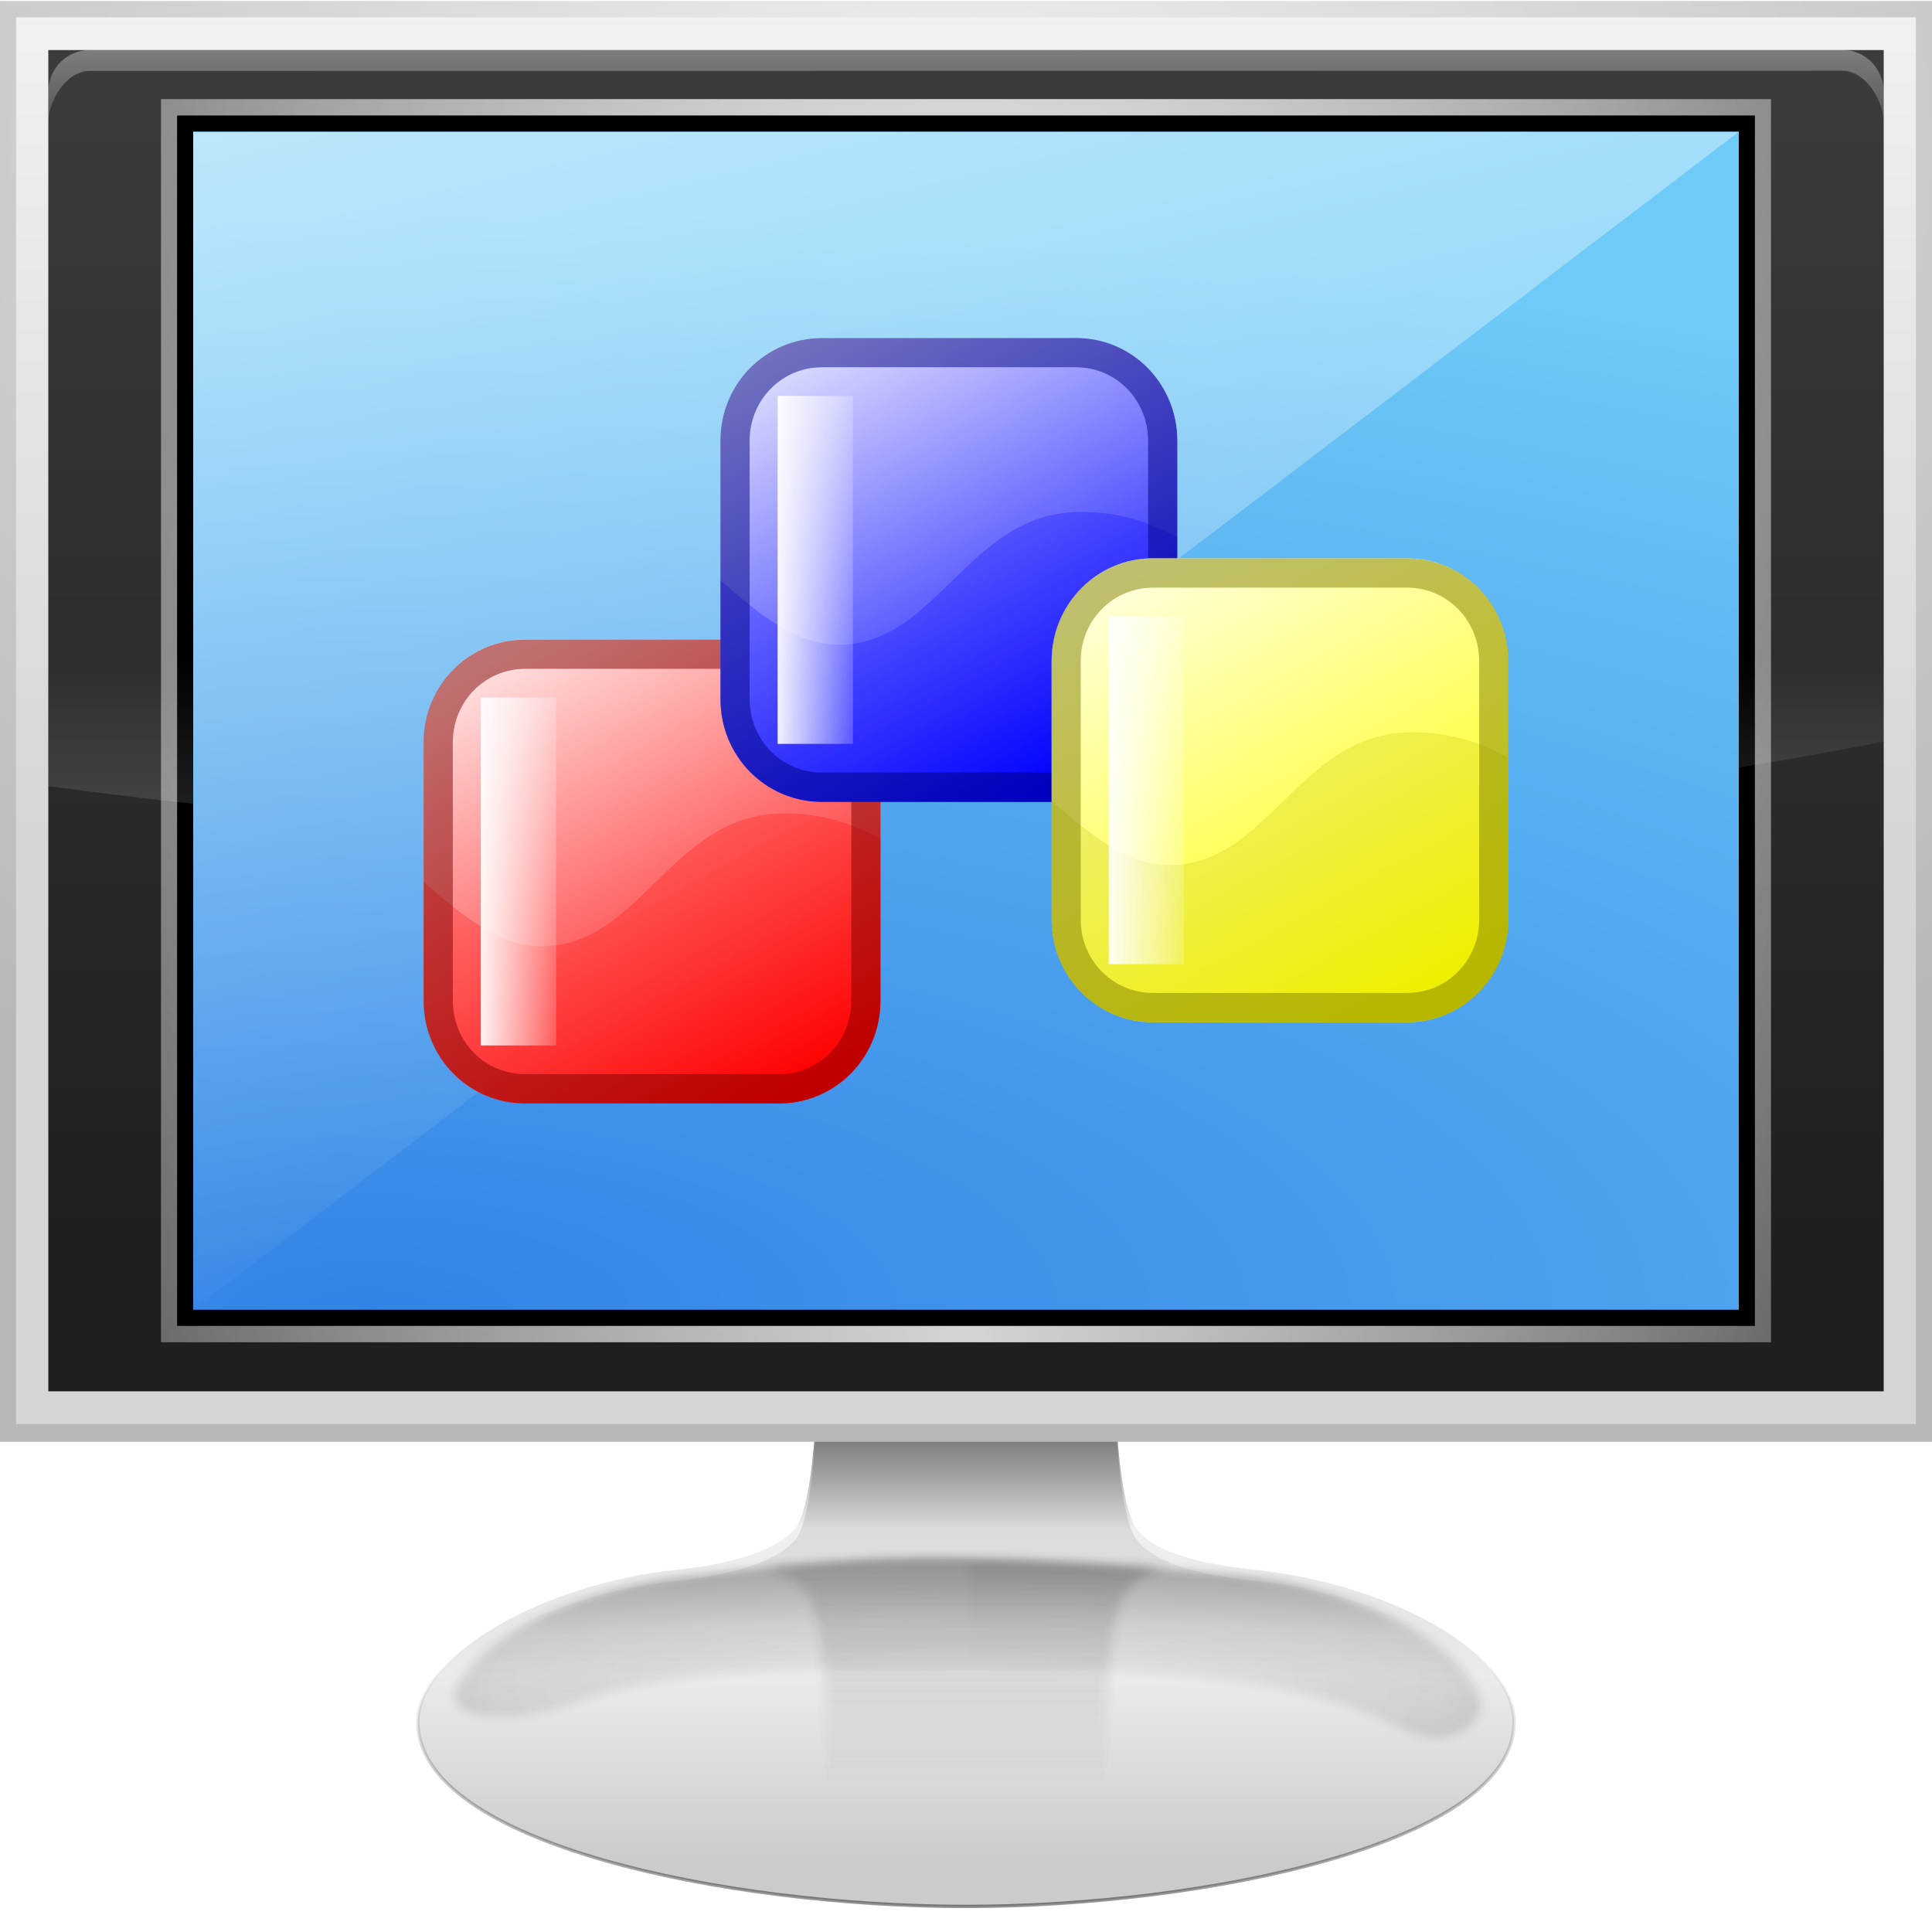
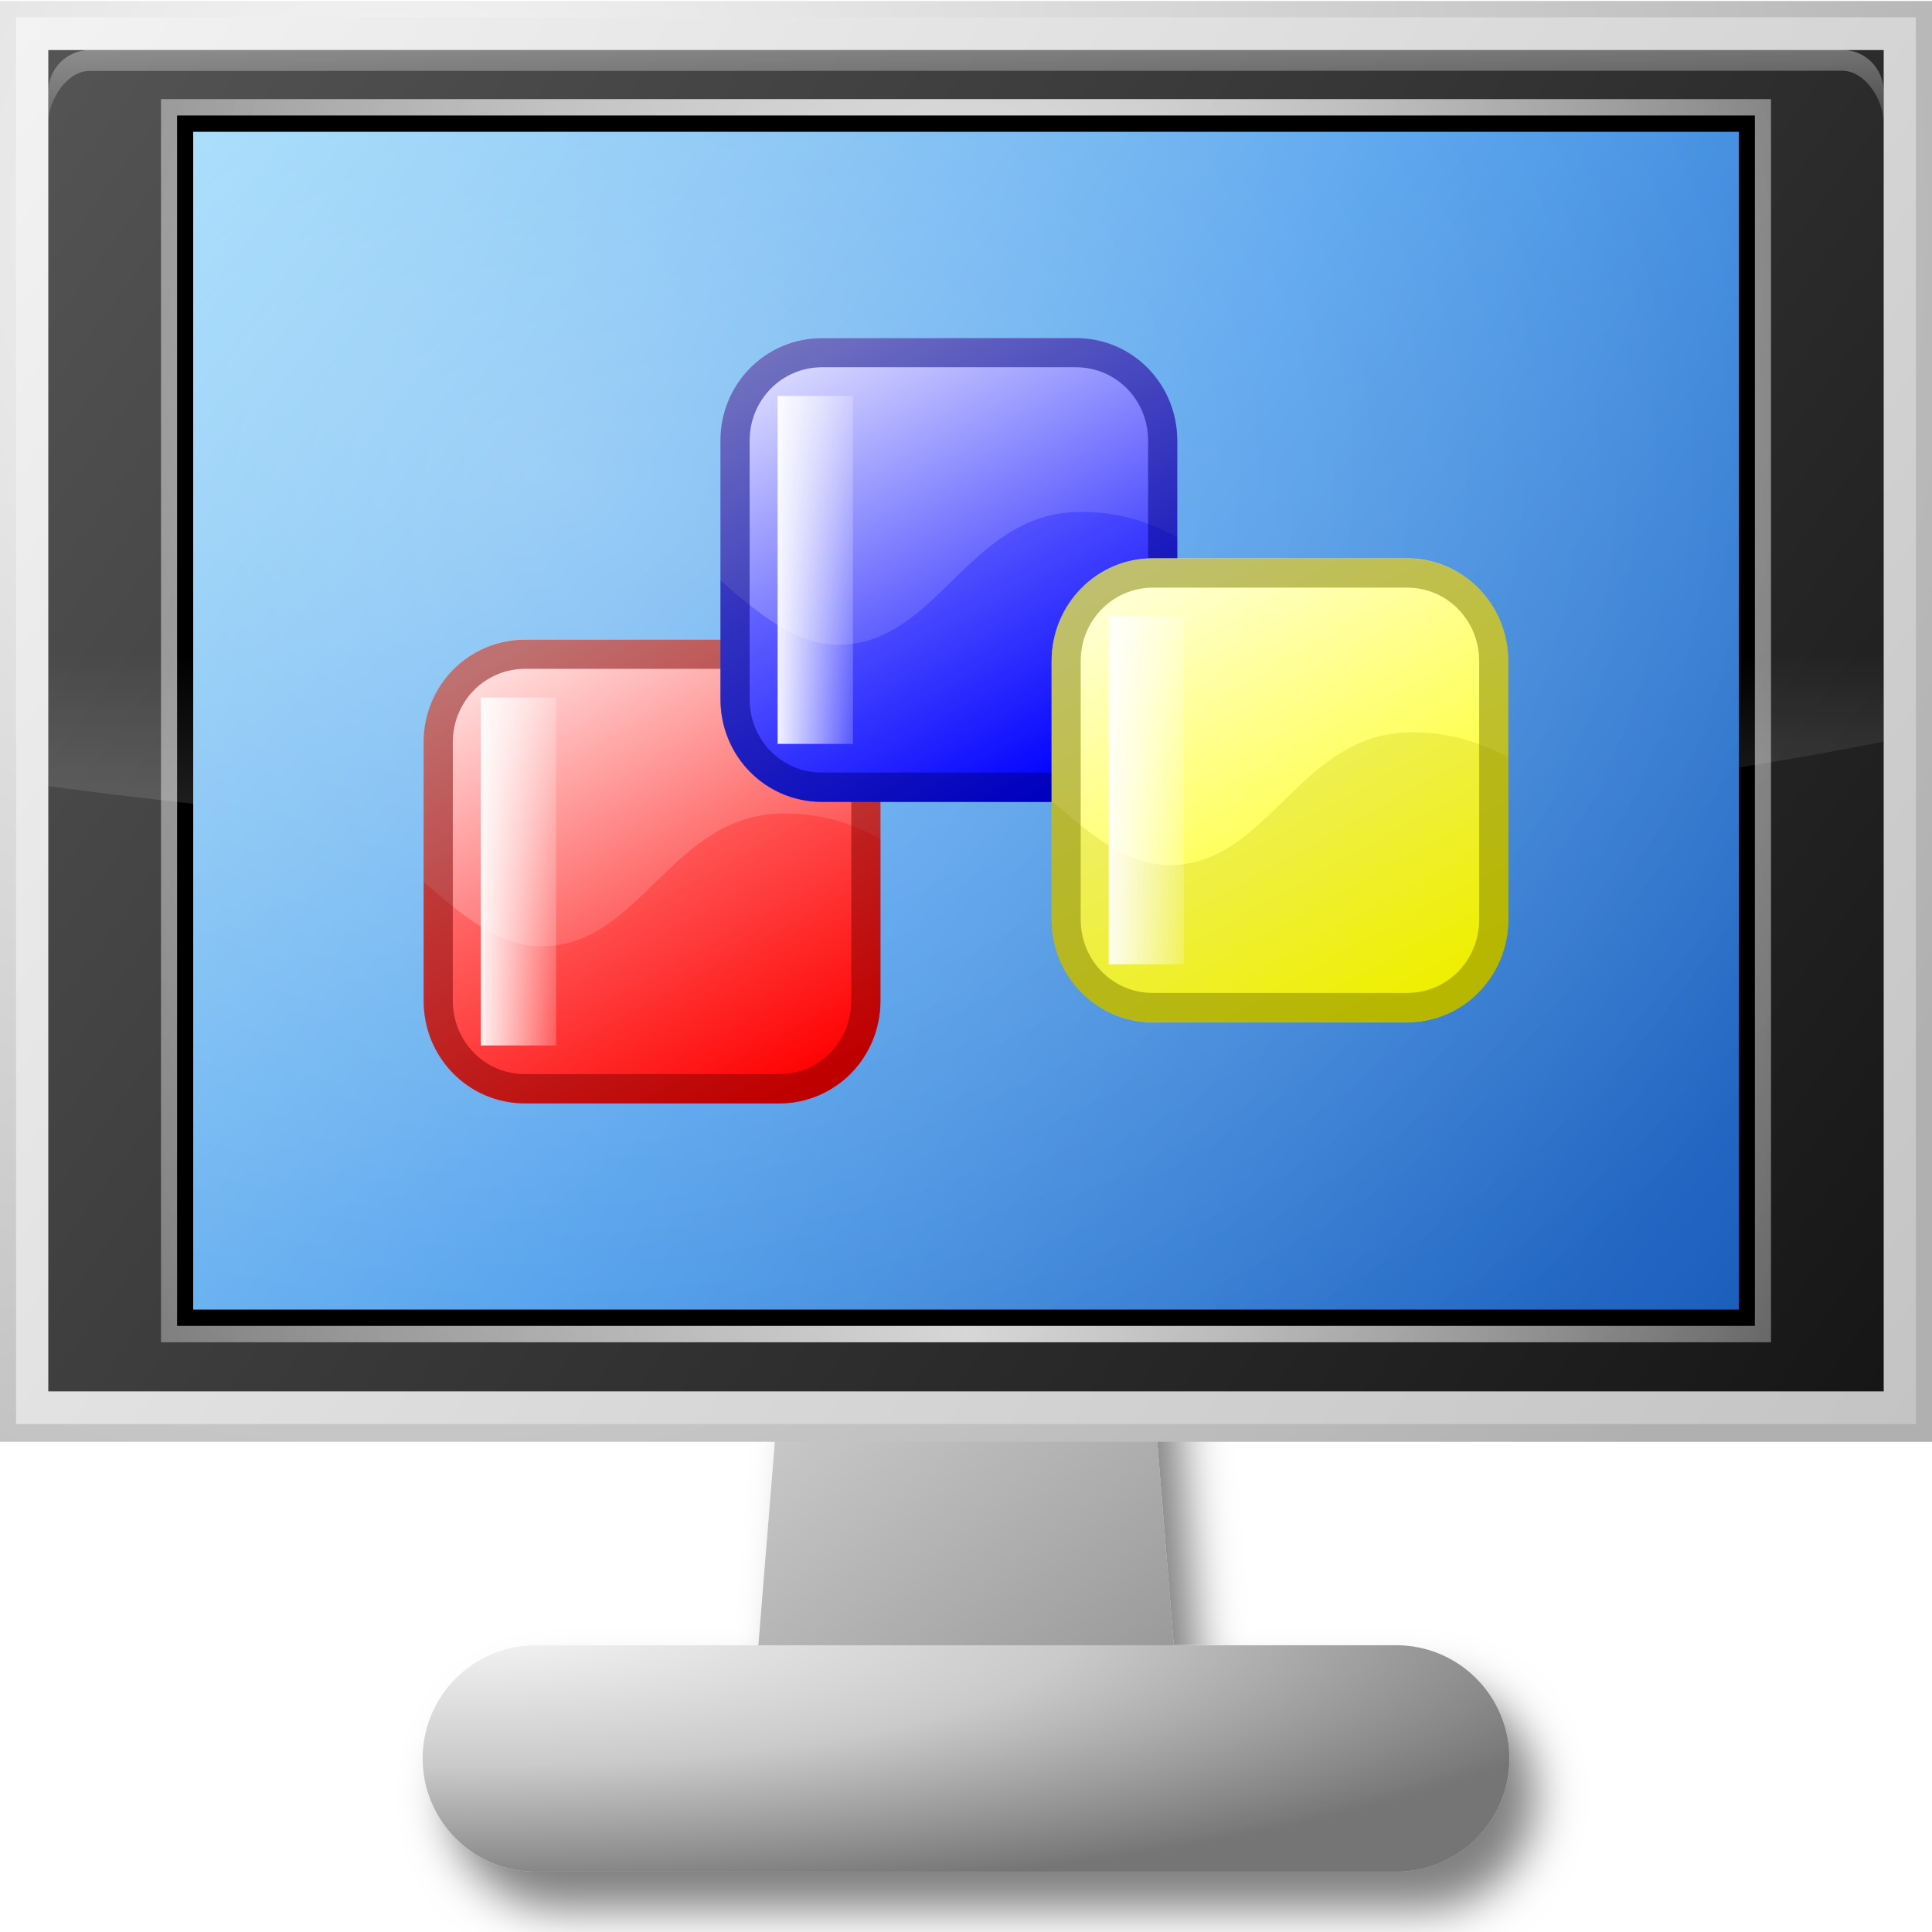
<svg xmlns="http://www.w3.org/2000/svg" width="256px" height="256px" version="1.1" xml:space="preserve" style="fill-rule:evenodd;clip-rule:evenodd;">
  <g>
    <g id="wxLogo">
-       <g>
-         <path d="M127.999,148.699L106.899,156.702C108.763,161.569 109.465,197.672 105.361,202.565C102.514,205.959 95.253,207.44 89.468,208.039C72.19,209.829 55.375,219.207 55.375,228.188C55.375,244.254 96.25,252.613 127.999,252.613C159.567,252.613 200.624,244.254 200.624,228.188C200.624,218.839 183.764,209.829 166.484,208.039C160.701,207.44 153.224,206.134 150.593,202.565C146.432,196.921 147.294,160.934 149.099,156.702L127.999,148.699Z" style="fill:url(#_Linear1);" />
-         <path d="M128.021,148.68L106.921,156.685C107.041,156.995 107.13,157.468 107.238,158.018L128.021,150.152L148.713,158.018C148.827,157.447 148.997,156.976 149.12,156.685L128.021,148.68ZM108.37,179.915C108.254,190.067 107.417,200.123 105.382,202.547C102.535,205.941 95.275,207.422 89.49,208.021C72.21,209.81 55.396,219.19 55.396,228.169C55.396,228.382 55.427,228.603 55.441,228.814C56.444,220.098 72.751,211.226 89.49,209.493C95.275,208.894 102.535,207.413 105.382,204.019C107.515,201.477 108.322,190.551 108.37,179.915ZM147.671,182.951C147.853,192.372 148.695,201.415 150.615,204.019C153.246,207.589 160.721,208.894 166.506,209.493C183.358,211.238 199.752,219.855 200.555,228.952C200.576,228.696 200.646,228.428 200.646,228.169C200.646,218.822 183.785,209.81 166.506,208.021C160.721,207.422 153.246,206.117 150.615,202.547C148.794,200.077 147.91,191.835 147.671,182.951Z" style="fill:url(#_Radial2);" />
-         <g>
-           <g style="filter:url(#_Effect3);">
-             <g>
-               <path d="M100.982,207.498C103.422,208.297 105.567,209.354 106.794,210.817C110.078,214.731 110.071,239.909 108.916,250.043C115.362,250.702 121.878,251.033 128.008,251.033C134.13,251.033 140.593,250.708 147.057,250.043C145.929,240.132 145.876,215.298 149.179,210.817C150.28,209.323 152.286,208.276 154.652,207.498C140.517,206.95 124.816,206.004 100.982,207.498Z" style="fill:url(#_Linear4);" />
-             </g>
-           </g>
-         </g>
-         <path d="M127.999,148.699L106.899,156.702C108.763,161.569 109.465,197.672 105.361,202.565C102.514,205.959 95.253,207.44 89.468,208.039L166.486,208.039C160.701,207.44 153.224,206.134 150.593,202.565C146.432,196.921 147.294,160.934 149.099,156.702L127.999,148.699Z" style="fill:url(#_Linear5);" />
-       </g>
-       <path d="M127.999,148.699L106.899,156.702C108.763,161.569 109.465,197.672 105.361,202.565C102.514,205.959 95.253,207.44 89.468,208.039C72.19,209.829 55.375,219.207 55.375,228.188C55.375,244.254 96.25,252.613 127.999,252.613C159.567,252.613 200.624,244.254 200.624,228.188C200.624,218.839 183.764,209.829 166.484,208.039C160.701,207.44 153.224,206.134 150.593,202.565C146.432,196.921 147.294,160.934 149.099,156.702L127.999,148.699Z" style="fill:none;fill-rule:nonzero;stroke:url(#_Linear6);stroke-width:0.44px;" />
-       <g>
-         <g style="filter:url(#_Effect7);">
-           <g>
-             <path d="M100.982,207.498C103.422,208.297 105.567,209.354 106.794,210.817C110.078,214.731 110.071,239.909 108.916,250.043C115.362,250.702 121.878,251.033 128.008,251.033C134.13,251.033 140.593,250.708 147.057,250.043C145.929,240.132 145.876,215.298 149.179,210.817C150.28,209.323 152.286,208.276 154.652,207.498C140.861,206.799 126.11,206.565 100.982,207.498Z" style="fill:url(#_Linear8);" />
-           </g>
-         </g>
-       </g>
-       <g>
-         <g>
-           <g style="filter:url(#_Effect9);">
-             <g>
-               <path d="M91.436,208.756C78.158,210.096 65.036,215.978 60.728,222.665C56.67,228.964 69.819,227.938 75.358,225.733C87.915,220.982 106.389,221.041 126.969,221.041C151.541,221.041 173.206,222.259 185.185,228.668C192.646,232.659 197.84,228.096 196.202,224.455C192.88,217.075 178.959,210.221 164.434,208.756C122.262,205.096 115.316,206.226 91.436,208.756Z" style="fill:url(#_Radial10);" />
-             </g>
-           </g>
-         </g>
-         <g>
-           <g style="filter:url(#_Effect11);">
-             <g>
-               <path d="M91.699,208.908C78.218,210.269 65.039,215.928 60.926,223.165C57.922,228.451 69.309,228.281 75.567,225.829C88.078,221.183 106.454,220.927 126.978,220.927C151.255,220.927 172.577,222.263 184.601,228.585C191.605,232.653 197.751,228.185 195.537,224.086C192.19,216.785 178.331,210.338 164.173,208.908C124.072,204.919 115.946,206.366 91.699,208.908Z" style="fill:url(#_Radial12);" />
-             </g>
-           </g>
-         </g>
-         <g style="filter:url(#_Effect13);">
-           <g>
-             <path d="M125.373,206.881C118.372,206.939 110.393,207.129 100.969,207.48C103.409,208.278 105.582,209.374 106.81,210.837C108.645,213.026 109.419,221.847 109.571,230.985L125.871,230.985C127.197,230.985 128.27,229.76 128.27,228.272L128.27,206.881C127.301,206.884 126.382,206.872 125.373,206.881Z" style="fill:url(#_Linear14);" />
-           </g>
-         </g>
+       <g style="filter:url(#_BaseShadow);">
+         <rect x="45" y="143" width="172" height="124" fill="none" />
+         <path d="M106,150L150,150L156,224L100,224Z" style="fill:url(#_Linear1);" />
+         <rect x="56" y="218" width="144" height="30" rx="15" style="fill:url(#_RadialBase);" />
      </g>
    </g>
    <rect x="-0" y="0.13" width="256" height="190.916" style="fill:url(#_Radial15);" />
    <rect x="2.133" y="2.297" width="251.733" height="186.397" style="fill:url(#_Linear16);" />
    <rect x="6.4" y="6.632" width="243.2" height="177.728" style="fill:url(#_Linear17);" />
    <path d="M11.878,6.632C8.834,6.632 6.389,9.116 6.389,12.209L6.389,16.359C6.389,13.266 8.834,9.4 11.878,9.4L244.111,9.376C247.155,9.376 249.6,13.243 249.6,16.335L249.6,12.185C249.6,9.092 247.155,6.608 244.111,6.608L11.878,6.632Z" style="fill:url(#_Linear18);fill-rule:nonzero;" />
    <rect x="21.333" y="13.134" width="213.333" height="164.723" style="fill:url(#_Radial19);" />
    <rect x="21.333" y="13.134" width="213.333" height="164.723" style="fill:url(#_Radial20);" />
    <rect x="23.467" y="15.302" width="209.066" height="160.388" />
    <path d="M11.889,6.658C8.845,6.658 6.4,9.142 6.4,12.235L6.4,104.165C38.577,108.522 72.988,110.936 110.127,110.936C161.6,110.936 208.738,106.29 249.6,98.268L249.6,12.215C249.6,9.125 247.155,6.639 244.111,6.639L11.889,6.658Z" style="fill:url(#_Linear21);fill-rule:nonzero;" />
    <rect x="25.6" y="17.469" width="204.8" height="156.054" style="fill:url(#_Linear22);" />
    <rect x="25.6" y="17.469" width="204.8" height="156.054" style="fill:url(#_Radial23);" />
-     <path d="M25.6,17.469L230.4,17.469L25.6,173.523L25.6,17.469Z" style="fill:url(#_Linear24);fill-rule:nonzero;" />
  </g>
  <g id="inner-object">
    <g>
      <path d="M69.561,84.738L103.24,84.738C110.672,84.738 116.655,90.816 116.655,98.367L116.655,132.583C116.655,140.134 110.672,146.212 103.24,146.212L69.561,146.212C62.13,146.212 56.147,140.134 56.147,132.583L56.147,98.367C56.147,90.816 62.13,84.738 69.561,84.738Z" style="fill:url(#_Linear25);fill-rule:nonzero;" />
      <path d="M103.663,107.792C88.98,107.954 84.967,125.217 71.926,125.39C66.289,125.462 61.48,121.53 56.147,116.875L56.147,132.752C56.147,140.205 62.136,146.212 69.568,146.212L103.246,146.212C110.678,146.212 116.655,140.205 116.655,132.752L116.655,111.157C113.014,109.127 108.799,107.735 103.663,107.792Z" style="fill:rgb(255,0,0);fill-opacity:0.25;" />
      <rect x="63.71" y="92.422" width="9.984" height="46.106" style="fill:url(#_Linear26);" />
      <path d="M69.6,86.687L103.24,86.687C109.632,86.687 114.736,91.876 114.736,98.37L114.736,132.586C114.736,139.082 109.633,144.262 103.24,144.262L69.561,144.262C63.168,144.262 58.066,139.08 58.066,132.586L58.066,98.358C58.066,91.862 63.206,86.687 69.6,86.687Z" style="fill:none;fill-rule:nonzero;stroke:rgb(128,0,0);stroke-opacity:0.5;stroke-width:3.87px;stroke-linejoin:round;stroke-miterlimit:20;" />
    </g>
    <g>
      <path d="M108.891,44.78L142.57,44.78C150.002,44.78 155.984,50.858 155.984,58.408L155.984,92.625C155.984,100.176 150.002,106.254 142.57,106.254L108.891,106.254C101.459,106.254 95.477,100.176 95.477,92.625L95.477,58.408C95.477,50.858 101.459,44.78 108.891,44.78Z" style="fill:url(#_Linear27);fill-rule:nonzero;" />
      <path d="M142.992,67.834C128.31,67.996 124.297,85.259 111.257,85.431C105.618,85.504 100.81,81.572 95.477,76.917L95.477,92.794C95.477,100.247 101.466,106.254 108.898,106.254L142.576,106.254C150.008,106.254 155.984,100.247 155.984,92.794L155.984,71.199C152.344,69.169 148.129,67.776 142.992,67.834Z" style="fill:rgb(0,0,255);fill-opacity:0.25;" />
      <rect x="103.04" y="52.464" width="9.984" height="46.106" style="fill:url(#_Linear28);" />
      <path d="M108.93,46.729L142.57,46.729C148.962,46.729 154.065,51.917 154.065,58.411L154.065,92.628C154.065,99.124 148.963,104.304 142.57,104.304L108.891,104.304C102.498,104.304 97.396,99.122 97.396,92.628L97.396,58.399C97.396,51.904 102.536,46.729 108.93,46.729Z" style="fill:none;fill-rule:nonzero;stroke:rgb(0,0,128);stroke-opacity:0.5;stroke-width:3.87px;stroke-linejoin:round;stroke-miterlimit:20;" />
    </g>
    <g>
      <path d="M152.76,73.98L186.438,73.98C193.87,73.98 199.852,80.058 199.852,87.609L199.852,121.825C199.852,129.376 193.87,135.454 186.438,135.454L152.76,135.454C145.328,135.454 139.345,129.376 139.345,121.825L139.345,87.609C139.345,80.058 145.328,73.98 152.76,73.98Z" style="fill:url(#_Linear29);fill-rule:nonzero;" />
      <path d="M186.86,97.035C172.178,97.196 168.165,114.459 155.125,114.632C149.487,114.704 144.678,110.773 139.345,106.117L139.345,121.994C139.345,129.447 145.334,135.454 152.766,135.454L186.444,135.454C193.876,135.454 199.852,129.447 199.852,121.994L199.852,100.399C196.212,98.369 191.997,96.977 186.86,97.035Z" style="fill:rgb(192,192,0);fill-opacity:0.25;" />
      <rect x="146.908" y="81.664" width="9.984" height="46.106" style="fill:url(#_Linear30);" />
      <path d="M152.798,75.93L186.438,75.93C192.83,75.93 197.933,81.118 197.933,87.611L197.933,121.828C197.933,128.324 192.831,133.505 186.438,133.505L152.76,133.505C146.366,133.505 141.264,128.322 141.264,121.828L141.264,87.6C141.264,81.104 146.404,75.93 152.798,75.93Z" style="fill:none;fill-rule:nonzero;stroke:rgb(128,128,0);stroke-opacity:0.5;stroke-width:3.87px;stroke-linejoin:round;stroke-miterlimit:20;" />
    </g>
  </g>
  <defs>
-     <linearGradient id="_Linear1" x1="0" y1="0" x2="1" y2="0" gradientUnits="userSpaceOnUse" gradientTransform="matrix(3.84534e-15,63.8024,-62.7991,3.90677e-15,134.005,182.962)">
-       <stop offset="0" style="stop-color:rgb(202,202,202);stop-opacity:1" />
-       <stop offset="0.61" style="stop-color:rgb(235,235,235);stop-opacity:1" />
-       <stop offset="1" style="stop-color:rgb(203,203,203);stop-opacity:1" />
+     <linearGradient id="_Linear1" x1="100" y1="150" x2="156" y2="224" gradientUnits="userSpaceOnUse">
+       <stop offset="0" style="stop-color:rgb(228,228,228);stop-opacity:1" />
+       <stop offset="1" style="stop-color:rgb(150,150,150);stop-opacity:1" />
    </linearGradient>
-     <radialGradient id="_Radial2" cx="0" cy="0" r="1" gradientUnits="userSpaceOnUse" gradientTransform="matrix(92.0905,-1.56131,0.659139,40.1299,128.021,188.816)">
-       <stop offset="0" style="stop-color:white;stop-opacity:1" />
-       <stop offset="1" style="stop-color:white;stop-opacity:0" />
+     <radialGradient id="_RadialBase" cx="0" cy="0" r="1" gradientUnits="userSpaceOnUse" gradientTransform="matrix(160,0,0,36,62,216)">
+       <stop offset="0" style="stop-color:rgb(246,246,246);stop-opacity:1" />
+       <stop offset="0.5" style="stop-color:rgb(202,202,202);stop-opacity:1" />
+       <stop offset="1" style="stop-color:rgb(116,116,116);stop-opacity:1" />
    </radialGradient>
-     <filter id="_Effect3" filterUnits="userSpaceOnUse" x="96.844" y="202.557" width="61.945" height="52.614">
-       <feGaussianBlur in="SourceGraphic" stdDeviation="0.69" />
+     <filter id="_BaseShadow" filterUnits="userSpaceOnUse" x="45" y="143" width="172" height="124">
+       <feGaussianBlur in="SourceAlpha" stdDeviation="3" result="blur" />
+       <feOffset in="blur" dx="3.5" dy="5" result="offsetblur" />
+       <feFlood flood-color="black" flood-opacity="0.5" result="color" />
+       <feComposite in="color" in2="offsetblur" operator="in" result="shadow" />
+       <feMerge>
+         <feMergeNode in="shadow" />
+         <feMergeNode in="SourceGraphic" />
+       </feMerge>
    </filter>
-     <linearGradient id="_Linear4" x1="0" y1="0" x2="1" y2="0" gradientUnits="userSpaceOnUse" gradientTransform="matrix(2.63657e-15,43.7463,-43.0585,2.67869e-15,134.69,192.662)">
-       <stop offset="0" style="stop-color:black;stop-opacity:0.12" />
-       <stop offset="1" style="stop-color:black;stop-opacity:0" />
+     <radialGradient id="_Radial15" cx="0" cy="0" r="1" gradientUnits="userSpaceOnUse" gradientTransform="matrix(235,0,0,235,50,28)">
+       <stop offset="0" style="stop-color:rgb(248,248,248);stop-opacity:1" />
+       <stop offset="1" style="stop-color:rgb(176,176,176);stop-opacity:1" />
+     </radialGradient>
+     <linearGradient id="_Linear16" x1="2.133" y1="2.297" x2="253.866" y2="188.694" gradientUnits="userSpaceOnUse">
+       <stop offset="0" style="stop-color:rgb(243,243,243);stop-opacity:1" />
+       <stop offset="1" style="stop-color:rgb(196,196,196);stop-opacity:1" />
    </linearGradient>
-     <linearGradient id="_Linear5" x1="0" y1="0" x2="1" y2="0" gradientUnits="userSpaceOnUse" gradientTransform="matrix(1.748e-15,29.0031,-28.547,1.77593e-15,135.425,173.423)">
-       <stop offset="0" style="stop-color:black;stop-opacity:1" />
-       <stop offset="1" style="stop-color:black;stop-opacity:0" />
-     </linearGradient>
-     <linearGradient id="_Linear6" x1="0" y1="0" x2="1" y2="0" gradientUnits="userSpaceOnUse" gradientTransform="matrix(2.4579e-15,-40.7817,40.1405,2.49716e-15,143.778,261.547)">
-       <stop offset="0" style="stop-color:rgb(5,5,5);stop-opacity:0.55" />
-       <stop offset="1" style="stop-color:rgb(5,5,5);stop-opacity:0" />
-     </linearGradient>
-     <filter id="_Effect7" filterUnits="userSpaceOnUse" x="96.844" y="202.745" width="61.945" height="52.425">
-       <feGaussianBlur in="SourceGraphic" stdDeviation="0.69" />
-     </filter>
-     <linearGradient id="_Linear8" x1="0" y1="0" x2="1" y2="0" gradientUnits="userSpaceOnUse" gradientTransform="matrix(2.63657e-15,43.7463,-43.0585,2.67869e-15,134.69,192.662)">
-       <stop offset="0" style="stop-color:black;stop-opacity:0.12" />
-       <stop offset="1" style="stop-color:black;stop-opacity:0" />
-     </linearGradient>
-     <filter id="_Effect9" filterUnits="userSpaceOnUse" x="56.272" y="202.724" width="143.925" height="31.184">
-       <feGaussianBlur in="SourceGraphic" stdDeviation="0.615" />
-     </filter>
-     <radialGradient id="_Radial10" cx="0" cy="0" r="1" gradientUnits="userSpaceOnUse" gradientTransform="matrix(194.9,6.81397e-06,-6.88355e-07,22.4133,128.234,226.987)">
-       <stop offset="0" style="stop-color:black;stop-opacity:0" />
-       <stop offset="0.53" style="stop-color:black;stop-opacity:0.06" />
-       <stop offset="1" style="stop-color:black;stop-opacity:0.27" />
-     </radialGradient>
-     <filter id="_Effect11" filterUnits="userSpaceOnUse" x="56.712" y="202.711" width="143.002" height="31.197">
-       <feGaussianBlur in="SourceGraphic" stdDeviation="0.62" />
-     </filter>
-     <radialGradient id="_Radial12" cx="0" cy="0" r="1" gradientUnits="userSpaceOnUse" gradientTransform="matrix(126.466,-8.11804e-06,2.05023e-06,33.7339,128.213,223.209)">
-       <stop offset="0" style="stop-color:black;stop-opacity:0" />
-       <stop offset="0.5" style="stop-color:black;stop-opacity:0.06" />
-       <stop offset="1" style="stop-color:black;stop-opacity:0.27" />
-     </radialGradient>
-     <filter id="_Effect13" filterUnits="userSpaceOnUse" x="97.092" y="203" width="35.055" height="31.862">
-       <feGaussianBlur in="SourceGraphic" stdDeviation="0.646" />
-     </filter>
-     <linearGradient id="_Linear14" x1="0" y1="0" x2="1" y2="0" gradientUnits="userSpaceOnUse" gradientTransform="matrix(2.05743e-15,34.1372,-33.6004,2.0903e-15,134.69,188.499)">
-       <stop offset="0" style="stop-color:white;stop-opacity:0.15" />
-       <stop offset="1" style="stop-color:white;stop-opacity:0" />
-     </linearGradient>
-     <radialGradient id="_Radial15" cx="0" cy="0" r="1" gradientUnits="userSpaceOnUse" gradientTransform="matrix(200.188,-6.1121e-06,4.01066e-06,149.416,124.936,19.4982)">
-       <stop offset="0" style="stop-color:rgb(239,239,239);stop-opacity:1" />
-       <stop offset="1" style="stop-color:rgb(184,184,184);stop-opacity:1" />
-     </radialGradient>
-     <linearGradient id="_Linear16" x1="0" y1="0" x2="1" y2="0" gradientUnits="userSpaceOnUse" gradientTransform="matrix(1.01943e-14,-169.146,166.486,1.03572e-14,155.234,111.33)">
-       <stop offset="0" style="stop-color:rgb(214,214,214);stop-opacity:1" />
-       <stop offset="1" style="stop-color:white;stop-opacity:1" />
-     </linearGradient>
-     <linearGradient id="_Linear17" x1="0" y1="0" x2="1" y2="0" gradientUnits="userSpaceOnUse" gradientTransform="matrix(1.16791e-14,-193.781,190.734,1.18657e-14,182.468,164.781)">
-       <stop offset="0" style="stop-color:rgb(31,31,31);stop-opacity:1" />
-       <stop offset="1" style="stop-color:rgb(66,66,66);stop-opacity:1" />
+     <linearGradient id="_Linear17" x1="6.4" y1="6.632" x2="249.6" y2="184.36" gradientUnits="userSpaceOnUse">
+       <stop offset="0" style="stop-color:rgb(84,84,84);stop-opacity:1" />
+       <stop offset="1" style="stop-color:rgb(22,22,22);stop-opacity:1" />
    </linearGradient>
    <linearGradient id="_Linear18" x1="0" y1="0" x2="1" y2="0" gradientUnits="userSpaceOnUse" gradientTransform="matrix(2.92966e-15,48.6094,-47.845,2.97647e-15,117.628,-25.5984)">
      <stop offset="0" style="stop-color:white;stop-opacity:1" />
      <stop offset="1" style="stop-color:white;stop-opacity:0" />
    </linearGradient>
    <radialGradient id="_Radial19" cx="0" cy="0" r="1" gradientUnits="userSpaceOnUse" gradientTransform="matrix(228.77,0,3.32799e-06,267.034,128,38.8497)">
      <stop offset="0" style="stop-color:white;stop-opacity:0.71" />
      <stop offset="1" style="stop-color:white;stop-opacity:0" />
    </radialGradient>
    <radialGradient id="_Radial20" cx="0" cy="0" r="1" gradientUnits="userSpaceOnUse" gradientTransform="matrix(136.174,-8.4529e-06,2.1632e-05,379.093,128,178.595)">
      <stop offset="0" style="stop-color:white;stop-opacity:0.71" />
      <stop offset="1" style="stop-color:white;stop-opacity:0" />
    </radialGradient>
    <linearGradient id="_Linear21" x1="0" y1="0" x2="1" y2="0" gradientUnits="userSpaceOnUse" gradientTransform="matrix(1.03658e-14,-171.991,169.287,1.05314e-14,275.345,258.598)">
      <stop offset="0" style="stop-color:white;stop-opacity:1" />
      <stop offset="1" style="stop-color:white;stop-opacity:0" />
    </linearGradient>
-     <linearGradient id="_Linear22" x1="0" y1="0" x2="1" y2="0.012" gradientUnits="userSpaceOnUse" gradientTransform="matrix(58.6092,-136.137,133.996,59.5454,111.13,175.828)">
-       <stop offset="0" style="stop-color:rgb(51,131,230);stop-opacity:1" />
-       <stop offset="1" style="stop-color:rgb(110,202,247);stop-opacity:1" />
+     <linearGradient id="_Linear22" x1="25.6" y1="17.469" x2="230.4" y2="173.523" gradientUnits="userSpaceOnUse">
+       <stop offset="0" style="stop-color:rgb(152,215,250);stop-opacity:1" />
+       <stop offset="0.5" style="stop-color:rgb(76,157,236);stop-opacity:1" />
+       <stop offset="1" style="stop-color:rgb(28,94,188);stop-opacity:1" />
    </linearGradient>
-     <radialGradient id="_Radial23" cx="0" cy="0" r="1" gradientUnits="userSpaceOnUse" gradientTransform="matrix(405.866,0,0,144.85,46.3999,173.523)">
-       <stop offset="0" style="stop-color:rgb(51,131,230);stop-opacity:1" />
-       <stop offset="1" style="stop-color:rgb(110,202,247);stop-opacity:1" />
+     <radialGradient id="_Radial23" cx="0" cy="0" r="1" gradientUnits="userSpaceOnUse" gradientTransform="matrix(190,0,0,150,72,62)">
+       <stop offset="0" style="stop-color:white;stop-opacity:0.30" />
+       <stop offset="1" style="stop-color:white;stop-opacity:0" />
    </radialGradient>
-     <linearGradient id="_Linear24" x1="0" y1="0" x2="1" y2="-0.007" gradientUnits="userSpaceOnUse" gradientTransform="matrix(62.1742,287.188,-282.672,63.1674,99.4006,-139.012)">
-       <stop offset="0" style="stop-color:white;stop-opacity:1" />
-       <stop offset="1" style="stop-color:white;stop-opacity:0" />
-     </linearGradient>
    <linearGradient id="_Linear25" x1="0" y1="0" x2="1" y2="-0.013" gradientUnits="userSpaceOnUse" gradientTransform="matrix(-31.3648,-61.0741,60.1138,-31.8659,101.834,146.212)">
      <stop offset="0" style="stop-color:rgb(255,0,0);stop-opacity:1" />
      <stop offset="1" style="stop-color:rgb(255,224,224);stop-opacity:1" />
    </linearGradient>
    <linearGradient id="_Linear26" x1="0" y1="0" x2="1" y2="0" gradientUnits="userSpaceOnUse" gradientTransform="matrix(13.7502,0,0,13.9699,62.6937,117.072)">
      <stop offset="0" style="stop-color:white;stop-opacity:1" />
      <stop offset="1" style="stop-color:white;stop-opacity:0" />
    </linearGradient>
    <linearGradient id="_Linear27" x1="0" y1="0" x2="1" y2="-0.013" gradientUnits="userSpaceOnUse" gradientTransform="matrix(-31.1938,-61.0772,60.1168,-31.6921,138.805,105.431)">
      <stop offset="0" style="stop-color:rgb(0,0,255);stop-opacity:1" />
      <stop offset="1" style="stop-color:rgb(224,224,255);stop-opacity:1" />
    </linearGradient>
    <linearGradient id="_Linear28" x1="0" y1="0" x2="1" y2="0" gradientUnits="userSpaceOnUse" gradientTransform="matrix(13.7172,0,0,13.9363,102.057,77.1134)">
      <stop offset="0" style="stop-color:white;stop-opacity:1" />
      <stop offset="1" style="stop-color:white;stop-opacity:0" />
    </linearGradient>
    <linearGradient id="_Linear29" x1="0" y1="0" x2="1" y2="-0.013" gradientUnits="userSpaceOnUse" gradientTransform="matrix(31.3356,61.0743,-60.114,31.8362,152.328,73.1576)">
      <stop offset="0" style="stop-color:rgb(255,255,224);stop-opacity:1" />
      <stop offset="1" style="stop-color:rgb(255,255,0);stop-opacity:1" />
    </linearGradient>
    <linearGradient id="_Linear30" x1="0" y1="0" x2="1" y2="0" gradientUnits="userSpaceOnUse" gradientTransform="matrix(13.75,0,0,13.9697,145.892,106.314)">
      <stop offset="0" style="stop-color:white;stop-opacity:1" />
      <stop offset="1" style="stop-color:white;stop-opacity:0" />
    </linearGradient>
  </defs>
</svg>
